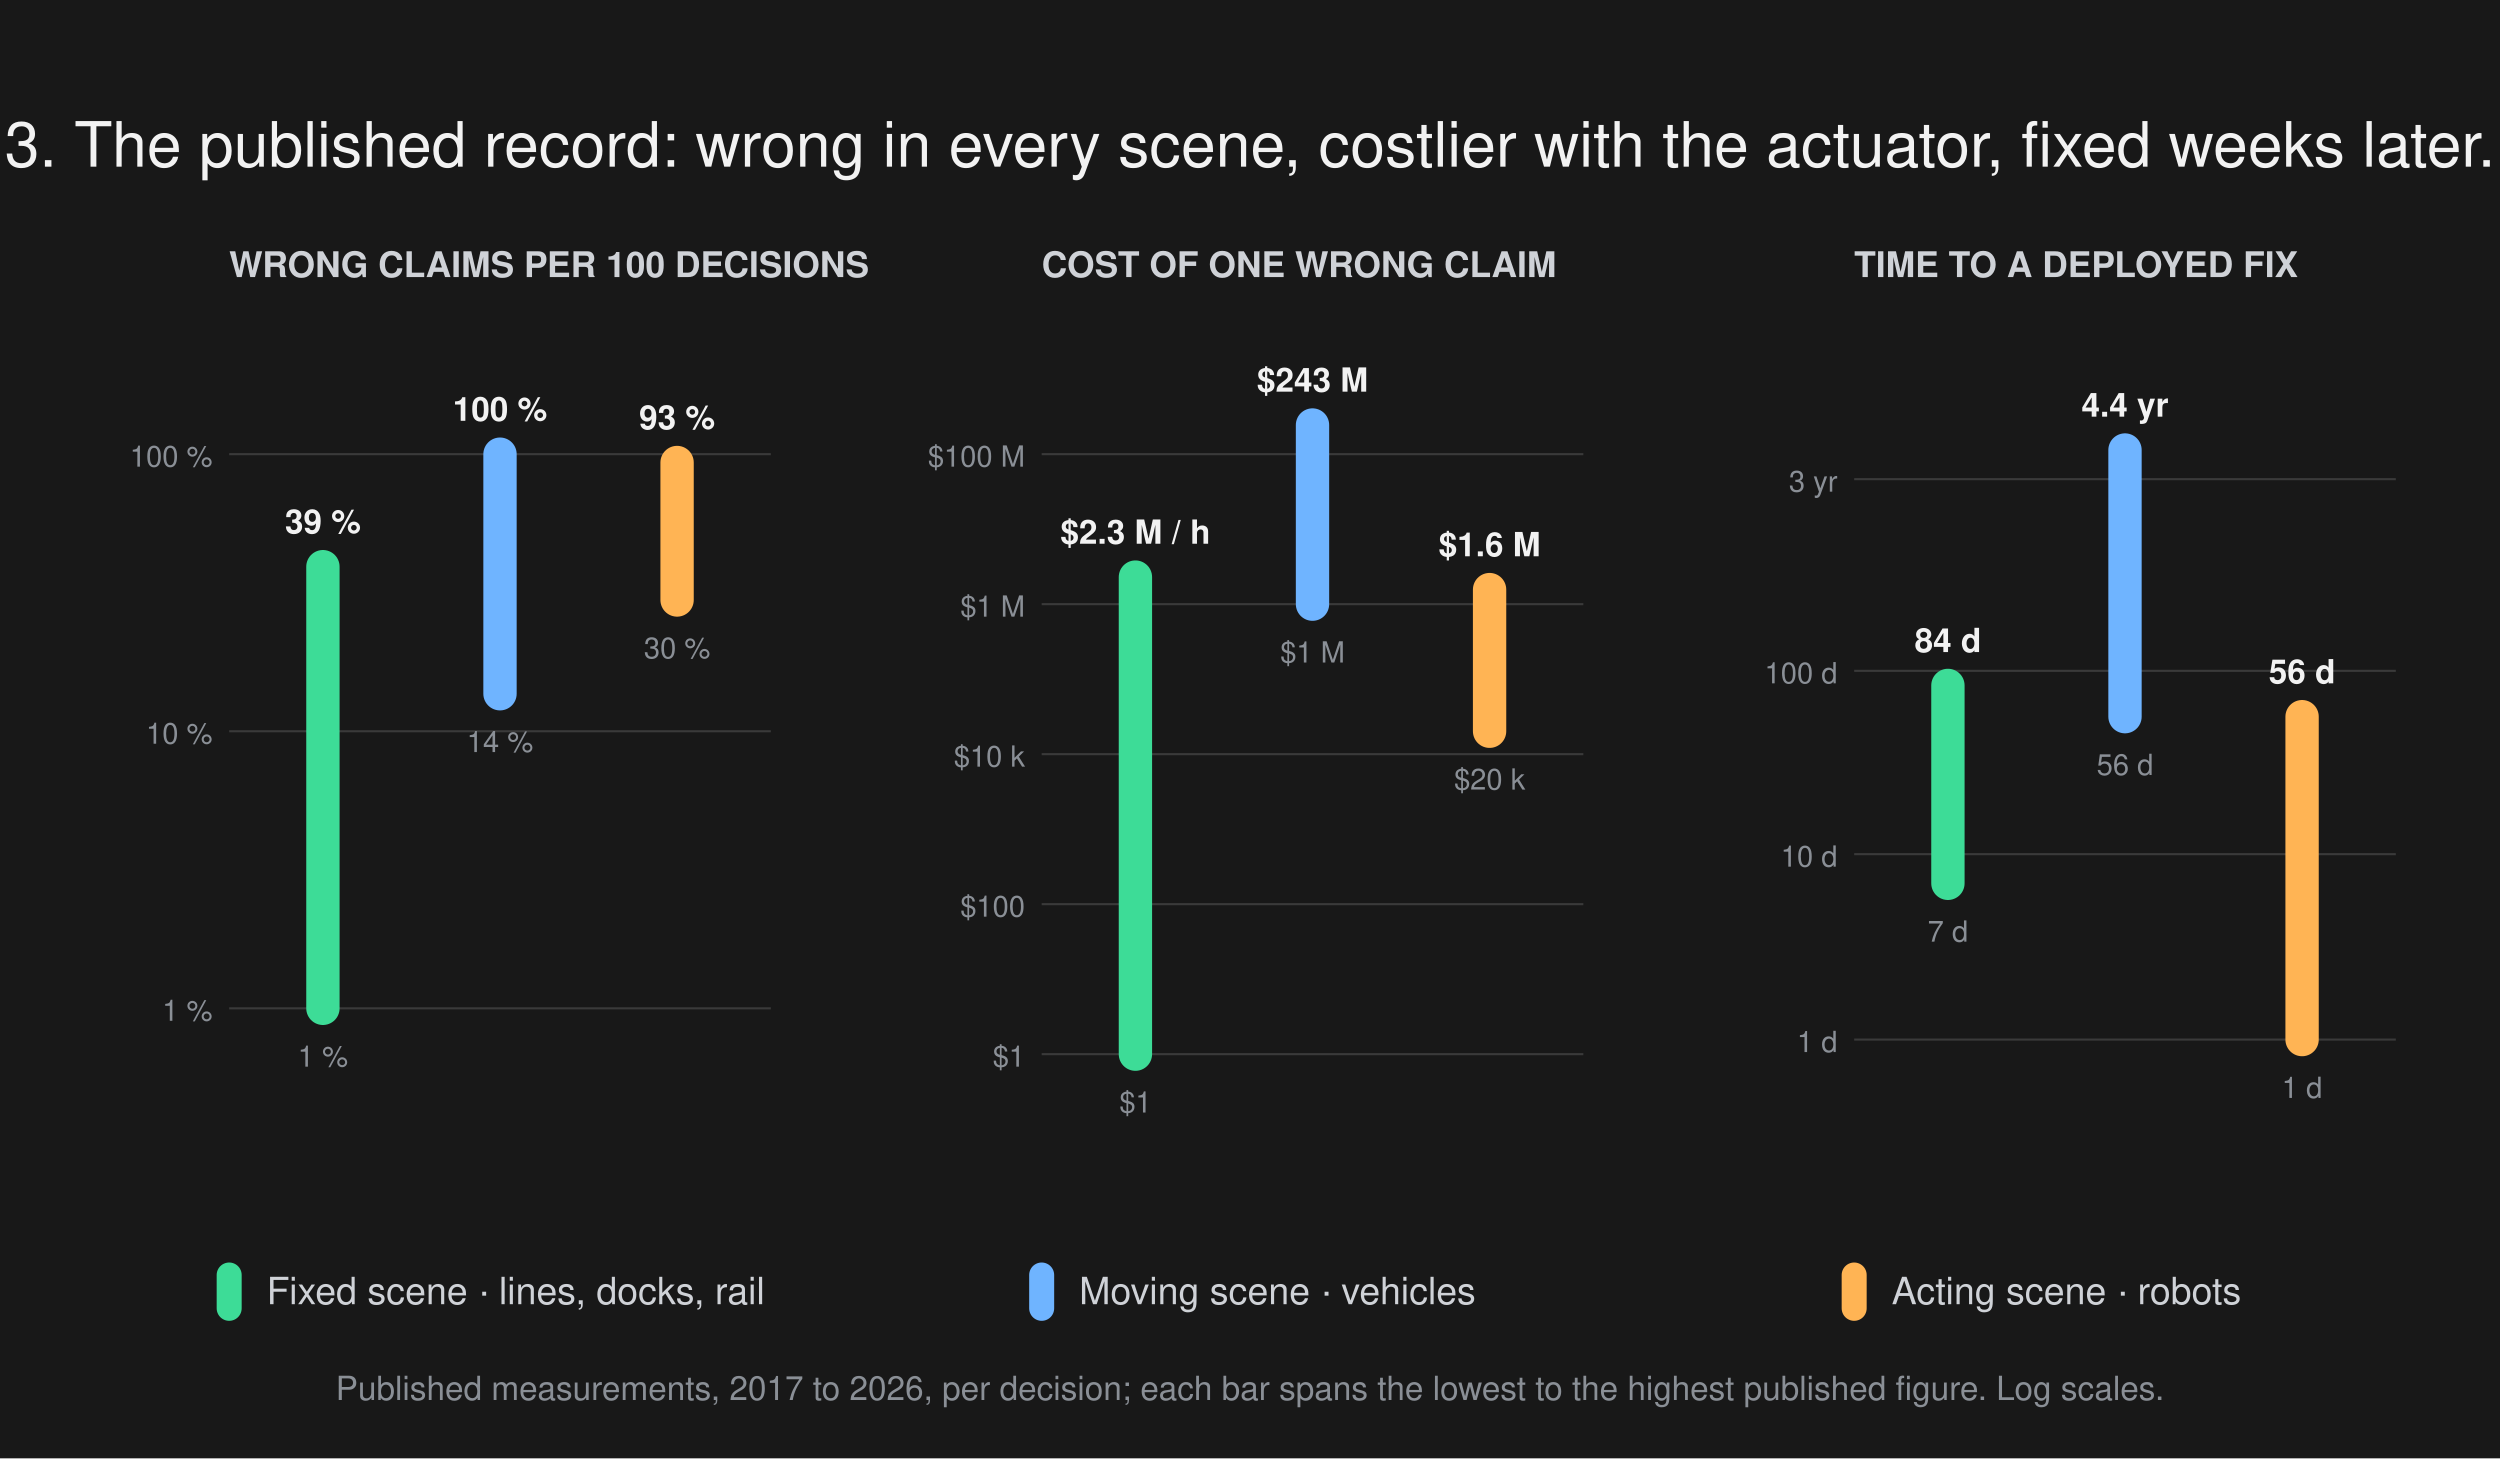
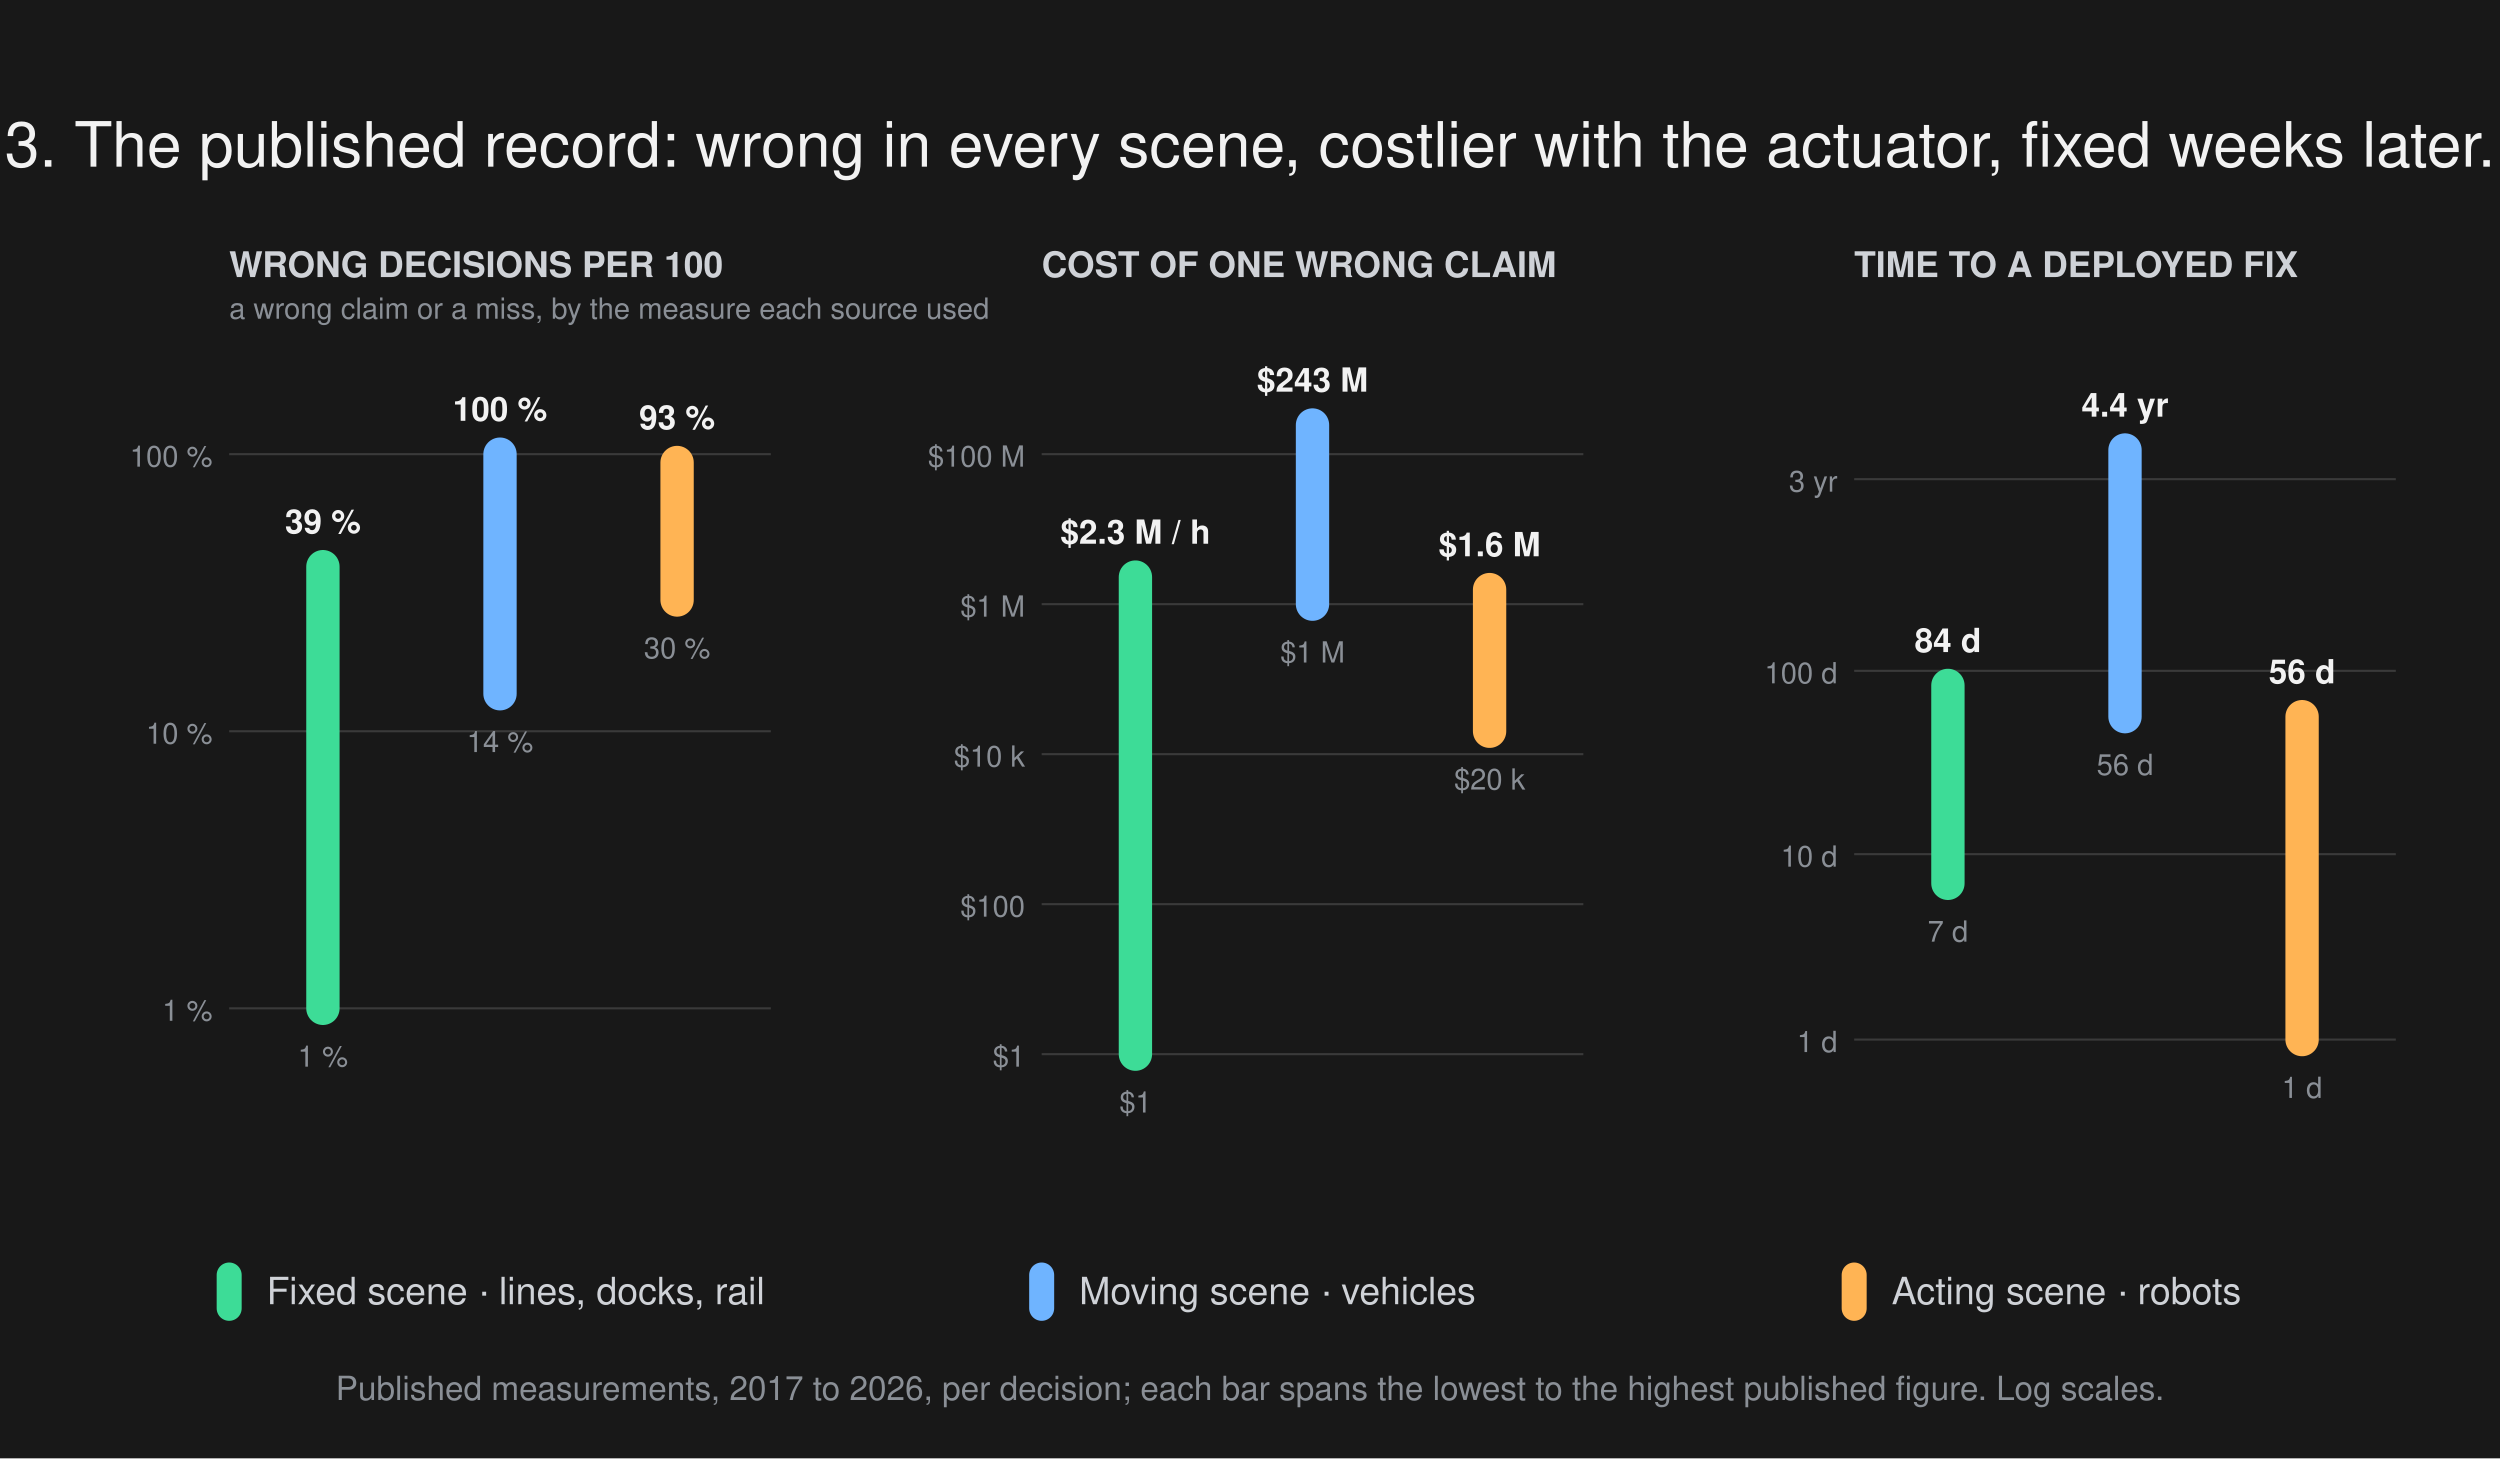
<svg xmlns="http://www.w3.org/2000/svg" viewBox="0 0 1200 700" width="1200" height="700">
  <rect width="1200" height="700" fill="#181818" />
  <text x="600" y="80" text-anchor="middle" fill="#F2F2F2" font-size="30" font-family="Carlito, Calibri, Helvetica, Arial, sans-serif">3. The published record: wrong in every scene, costlier with the actuator, fixed weeks later.</text>
-   <text x="110" y="133" fill="#CFD2D7" font-size="17" font-weight="bold" font-family="Carlito, Calibri, Helvetica, Arial, sans-serif">WRONG CLAIMS PER 100 DECISIONS</text>
+   <text x="110" y="133" fill="#CFD2D7" font-size="17" font-weight="bold" font-family="Carlito, Calibri, Helvetica, Arial, sans-serif">WRONG DECISIONS PER 100</text>
+   <text x="110" y="153" fill="#8A8F96" font-size="14" font-family="Carlito, Calibri, Helvetica, Arial, sans-serif">a wrong claim or a miss, by the measure each source used</text>
  <line x1="110" y1="484" x2="370" y2="484" stroke="#3A3A3A" stroke-width="1" />
  <text x="102" y="490" text-anchor="end" fill="#8A8F96" font-size="14" font-family="Carlito, Calibri, Helvetica, Arial, sans-serif">1 %</text>
  <line x1="110" y1="351" x2="370" y2="351" stroke="#3A3A3A" stroke-width="1" />
  <text x="102" y="357" text-anchor="end" fill="#8A8F96" font-size="14" font-family="Carlito, Calibri, Helvetica, Arial, sans-serif">10 %</text>
  <line x1="110" y1="218" x2="370" y2="218" stroke="#3A3A3A" stroke-width="1" />
  <text x="102" y="224" text-anchor="end" fill="#8A8F96" font-size="14" font-family="Carlito, Calibri, Helvetica, Arial, sans-serif">100 %</text>
  <line x1="155" y1="484" x2="155" y2="272" stroke="#3DDC97" stroke-width="16" stroke-linecap="round" />
  <text x="155" y="256" text-anchor="middle" fill="#F2F2F2" font-size="16" font-weight="bold" font-family="Carlito, Calibri, Helvetica, Arial, sans-serif">39 %</text>
  <text x="155" y="512" text-anchor="middle" fill="#8A8F96" font-size="14" font-family="Carlito, Calibri, Helvetica, Arial, sans-serif">1 %</text>
  <line x1="240" y1="333" x2="240" y2="218" stroke="#6FB4FF" stroke-width="16" stroke-linecap="round" />
  <text x="240" y="202" text-anchor="middle" fill="#F2F2F2" font-size="16" font-weight="bold" font-family="Carlito, Calibri, Helvetica, Arial, sans-serif">100 %</text>
  <text x="240" y="361" text-anchor="middle" fill="#8A8F96" font-size="14" font-family="Carlito, Calibri, Helvetica, Arial, sans-serif">14 %</text>
  <line x1="325" y1="288" x2="325" y2="222" stroke="#FFB454" stroke-width="16" stroke-linecap="round" />
  <text x="325" y="206" text-anchor="middle" fill="#F2F2F2" font-size="16" font-weight="bold" font-family="Carlito, Calibri, Helvetica, Arial, sans-serif">93 %</text>
  <text x="325" y="316" text-anchor="middle" fill="#8A8F96" font-size="14" font-family="Carlito, Calibri, Helvetica, Arial, sans-serif">30 %</text>
  <text x="500" y="133" fill="#CFD2D7" font-size="17" font-weight="bold" font-family="Carlito, Calibri, Helvetica, Arial, sans-serif">COST OF ONE WRONG CLAIM</text>
  <line x1="500" y1="506" x2="760" y2="506" stroke="#3A3A3A" stroke-width="1" />
  <text x="492" y="512" text-anchor="end" fill="#8A8F96" font-size="14" font-family="Carlito, Calibri, Helvetica, Arial, sans-serif">$1</text>
  <line x1="500" y1="434" x2="760" y2="434" stroke="#3A3A3A" stroke-width="1" />
  <text x="492" y="440" text-anchor="end" fill="#8A8F96" font-size="14" font-family="Carlito, Calibri, Helvetica, Arial, sans-serif">$100</text>
  <line x1="500" y1="362" x2="760" y2="362" stroke="#3A3A3A" stroke-width="1" />
  <text x="492" y="368" text-anchor="end" fill="#8A8F96" font-size="14" font-family="Carlito, Calibri, Helvetica, Arial, sans-serif">$10 k</text>
  <line x1="500" y1="290" x2="760" y2="290" stroke="#3A3A3A" stroke-width="1" />
  <text x="492" y="296" text-anchor="end" fill="#8A8F96" font-size="14" font-family="Carlito, Calibri, Helvetica, Arial, sans-serif">$1 M</text>
  <line x1="500" y1="218" x2="760" y2="218" stroke="#3A3A3A" stroke-width="1" />
  <text x="492" y="224" text-anchor="end" fill="#8A8F96" font-size="14" font-family="Carlito, Calibri, Helvetica, Arial, sans-serif">$100 M</text>
  <line x1="545" y1="506" x2="545" y2="277" stroke="#3DDC97" stroke-width="16" stroke-linecap="round" />
  <text x="545" y="261" text-anchor="middle" fill="#F2F2F2" font-size="16" font-weight="bold" font-family="Carlito, Calibri, Helvetica, Arial, sans-serif">$2.3 M / h</text>
  <text x="545" y="534" text-anchor="middle" fill="#8A8F96" font-size="14" font-family="Carlito, Calibri, Helvetica, Arial, sans-serif">$1</text>
  <line x1="630" y1="290" x2="630" y2="204" stroke="#6FB4FF" stroke-width="16" stroke-linecap="round" />
  <text x="630" y="188" text-anchor="middle" fill="#F2F2F2" font-size="16" font-weight="bold" font-family="Carlito, Calibri, Helvetica, Arial, sans-serif">$243 M</text>
  <text x="630" y="318" text-anchor="middle" fill="#8A8F96" font-size="14" font-family="Carlito, Calibri, Helvetica, Arial, sans-serif">$1 M</text>
  <line x1="715" y1="351" x2="715" y2="283" stroke="#FFB454" stroke-width="16" stroke-linecap="round" />
  <text x="715" y="267" text-anchor="middle" fill="#F2F2F2" font-size="16" font-weight="bold" font-family="Carlito, Calibri, Helvetica, Arial, sans-serif">$1.6 M</text>
  <text x="715" y="379" text-anchor="middle" fill="#8A8F96" font-size="14" font-family="Carlito, Calibri, Helvetica, Arial, sans-serif">$20 k</text>
  <text x="890" y="133" fill="#CFD2D7" font-size="17" font-weight="bold" font-family="Carlito, Calibri, Helvetica, Arial, sans-serif">TIME TO A DEPLOYED FIX</text>
  <line x1="890" y1="499" x2="1150" y2="499" stroke="#3A3A3A" stroke-width="1" />
  <text x="882" y="505" text-anchor="end" fill="#8A8F96" font-size="14" font-family="Carlito, Calibri, Helvetica, Arial, sans-serif">1 d</text>
  <line x1="890" y1="410" x2="1150" y2="410" stroke="#3A3A3A" stroke-width="1" />
  <text x="882" y="416" text-anchor="end" fill="#8A8F96" font-size="14" font-family="Carlito, Calibri, Helvetica, Arial, sans-serif">10 d</text>
  <line x1="890" y1="322" x2="1150" y2="322" stroke="#3A3A3A" stroke-width="1" />
  <text x="882" y="328" text-anchor="end" fill="#8A8F96" font-size="14" font-family="Carlito, Calibri, Helvetica, Arial, sans-serif">100 d</text>
  <line x1="890" y1="230" x2="1150" y2="230" stroke="#3A3A3A" stroke-width="1" />
  <text x="882" y="236" text-anchor="end" fill="#8A8F96" font-size="14" font-family="Carlito, Calibri, Helvetica, Arial, sans-serif">3 yr</text>
  <line x1="935" y1="424" x2="935" y2="329" stroke="#3DDC97" stroke-width="16" stroke-linecap="round" />
  <text x="935" y="313" text-anchor="middle" fill="#F2F2F2" font-size="16" font-weight="bold" font-family="Carlito, Calibri, Helvetica, Arial, sans-serif">84 d</text>
  <text x="935" y="452" text-anchor="middle" fill="#8A8F96" font-size="14" font-family="Carlito, Calibri, Helvetica, Arial, sans-serif">7 d</text>
  <line x1="1020" y1="344" x2="1020" y2="216" stroke="#6FB4FF" stroke-width="16" stroke-linecap="round" />
  <text x="1020" y="200" text-anchor="middle" fill="#F2F2F2" font-size="16" font-weight="bold" font-family="Carlito, Calibri, Helvetica, Arial, sans-serif">4.4 yr</text>
  <text x="1020" y="372" text-anchor="middle" fill="#8A8F96" font-size="14" font-family="Carlito, Calibri, Helvetica, Arial, sans-serif">56 d</text>
  <line x1="1105" y1="499" x2="1105" y2="344" stroke="#FFB454" stroke-width="16" stroke-linecap="round" />
  <text x="1105" y="328" text-anchor="middle" fill="#F2F2F2" font-size="16" font-weight="bold" font-family="Carlito, Calibri, Helvetica, Arial, sans-serif">56 d</text>
  <text x="1105" y="527" text-anchor="middle" fill="#8A8F96" font-size="14" font-family="Carlito, Calibri, Helvetica, Arial, sans-serif">1 d</text>
  <line x1="110" y1="612" x2="110" y2="628" stroke="#3DDC97" stroke-width="12" stroke-linecap="round" />
  <text x="128" y="626" fill="#CFD2D7" font-size="18" font-family="Carlito, Calibri, Helvetica, Arial, sans-serif">Fixed scene · lines, docks, rail</text>
  <line x1="500" y1="612" x2="500" y2="628" stroke="#6FB4FF" stroke-width="12" stroke-linecap="round" />
  <text x="518" y="626" fill="#CFD2D7" font-size="18" font-family="Carlito, Calibri, Helvetica, Arial, sans-serif">Moving scene · vehicles</text>
  <line x1="890" y1="612" x2="890" y2="628" stroke="#FFB454" stroke-width="12" stroke-linecap="round" />
  <text x="908" y="626" fill="#CFD2D7" font-size="18" font-family="Carlito, Calibri, Helvetica, Arial, sans-serif">Acting scene · robots</text>
  <text x="600" y="672" text-anchor="middle" fill="#8A8F96" font-size="16" font-family="Carlito, Calibri, Helvetica, Arial, sans-serif">Published measurements, 2017 to 2026, per decision; each bar spans the lowest to the highest published figure. Log scales.</text>
</svg>
